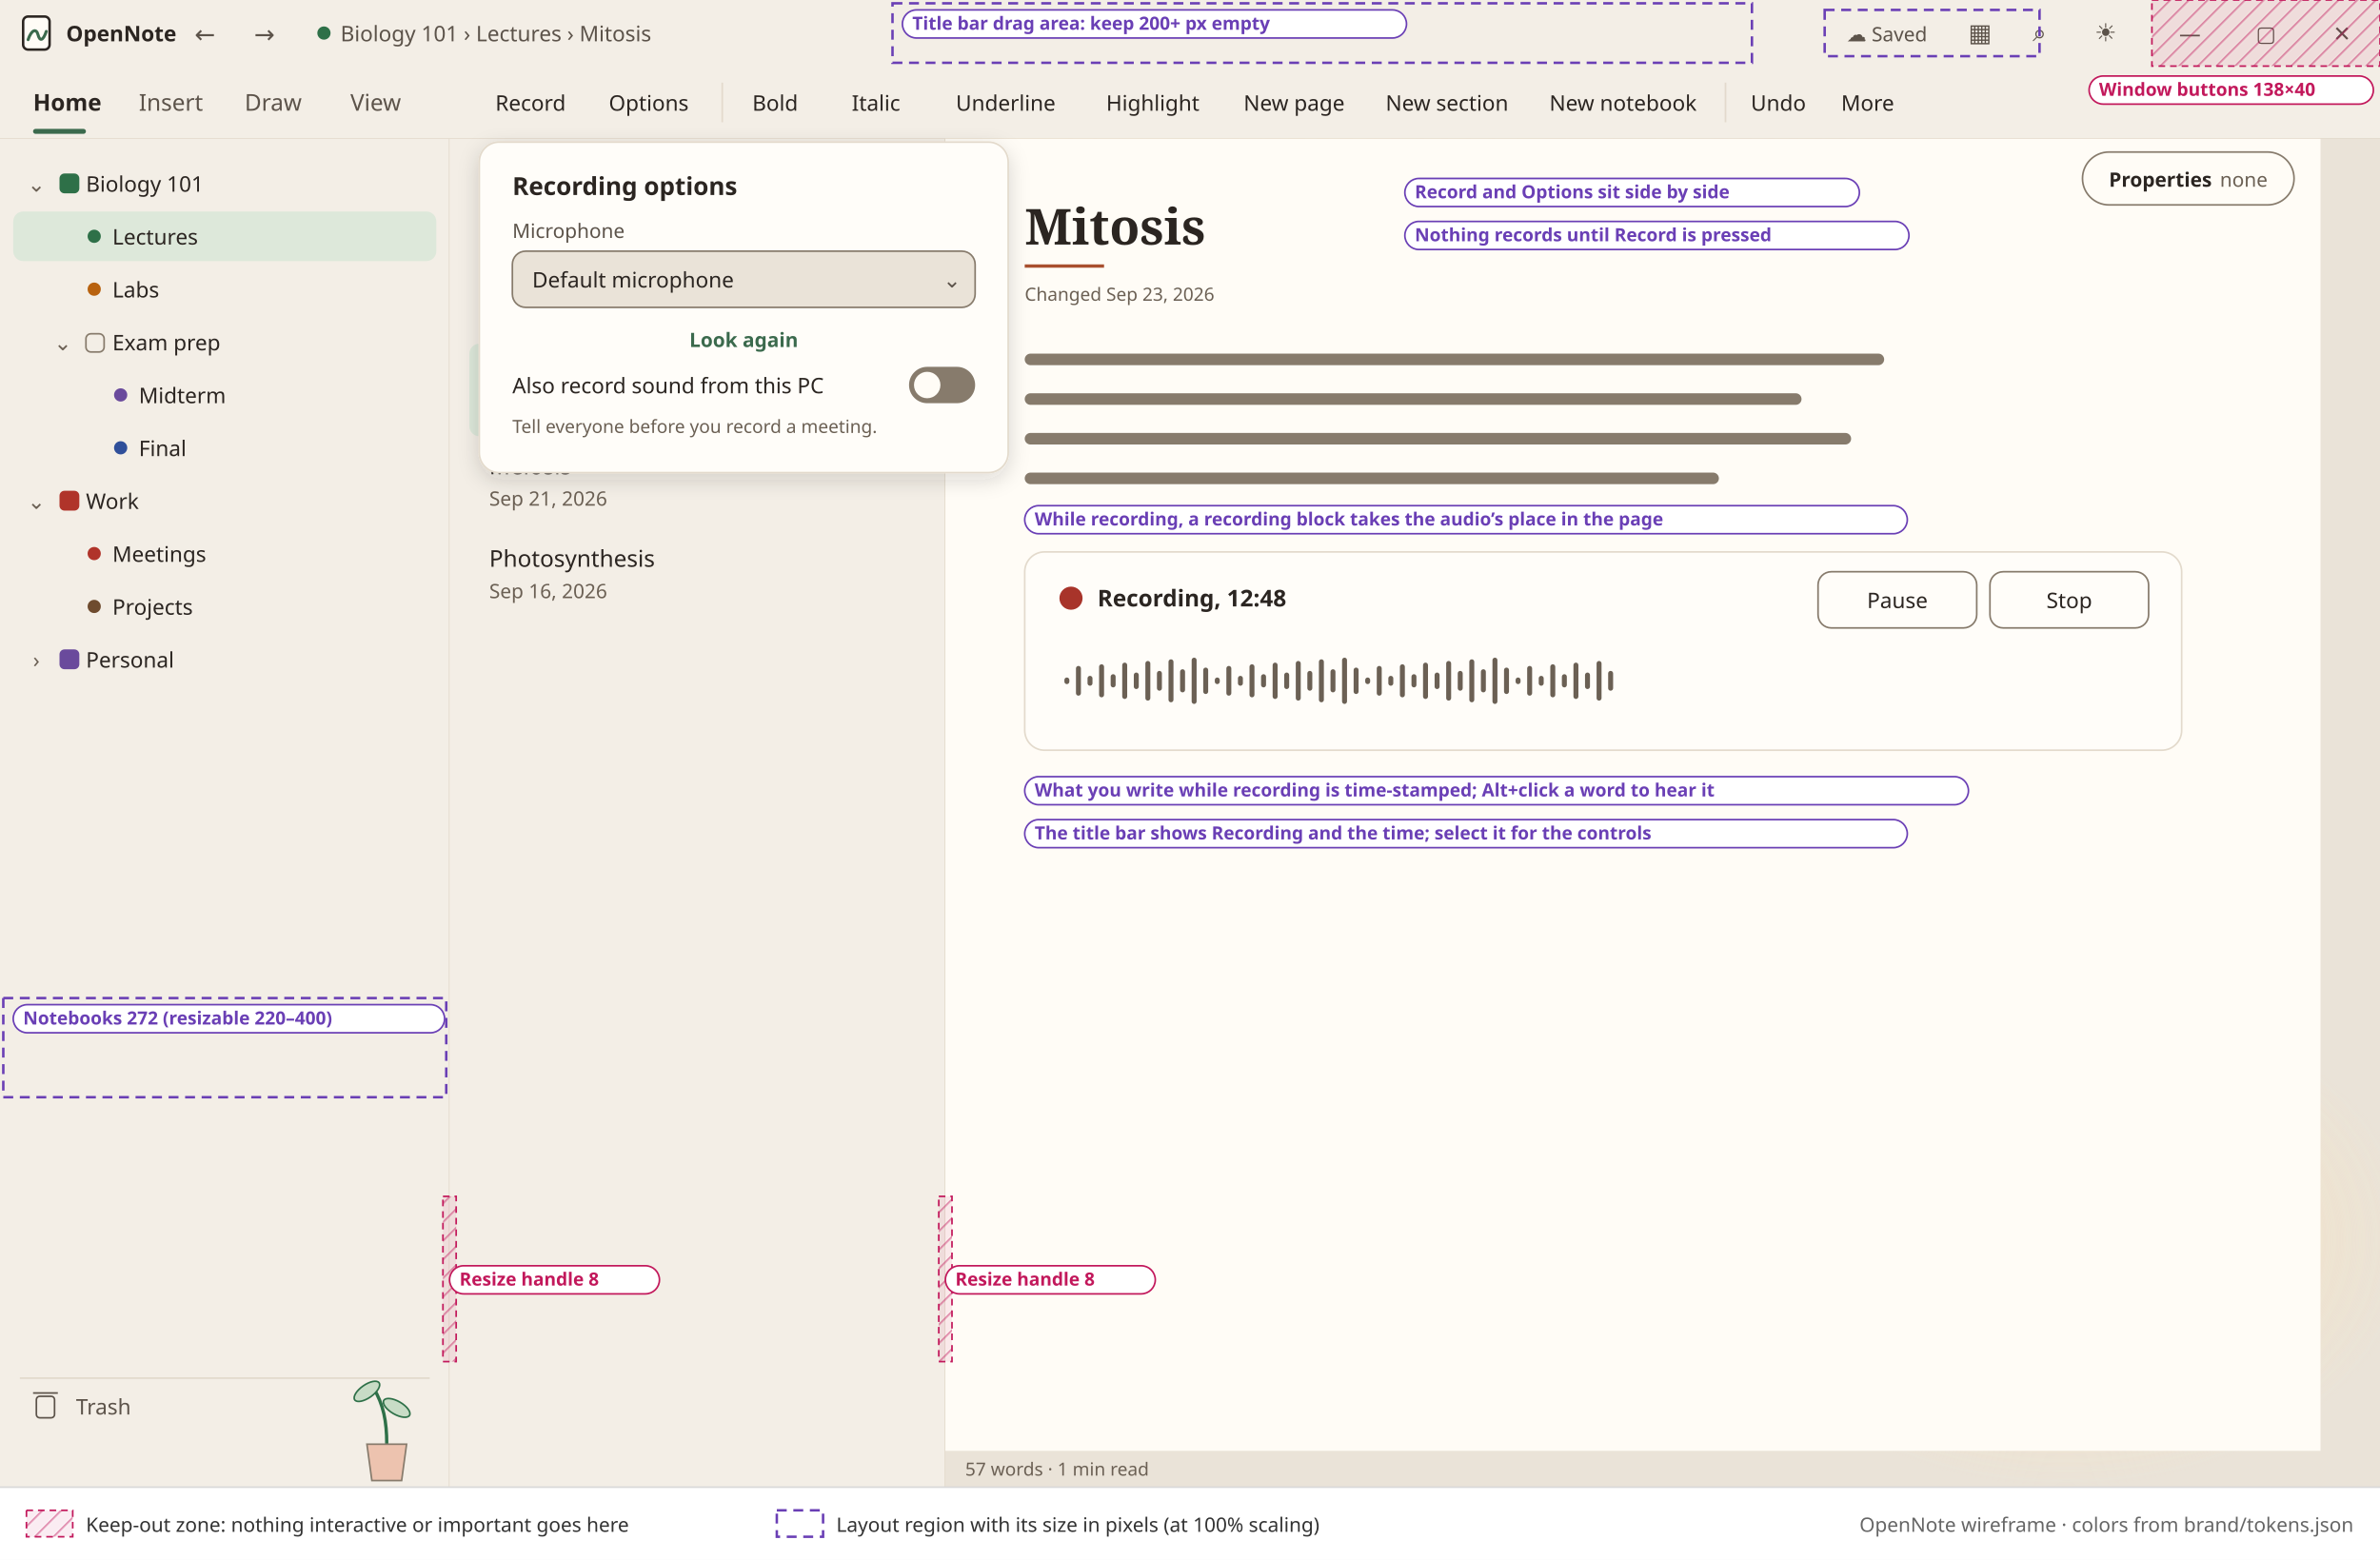
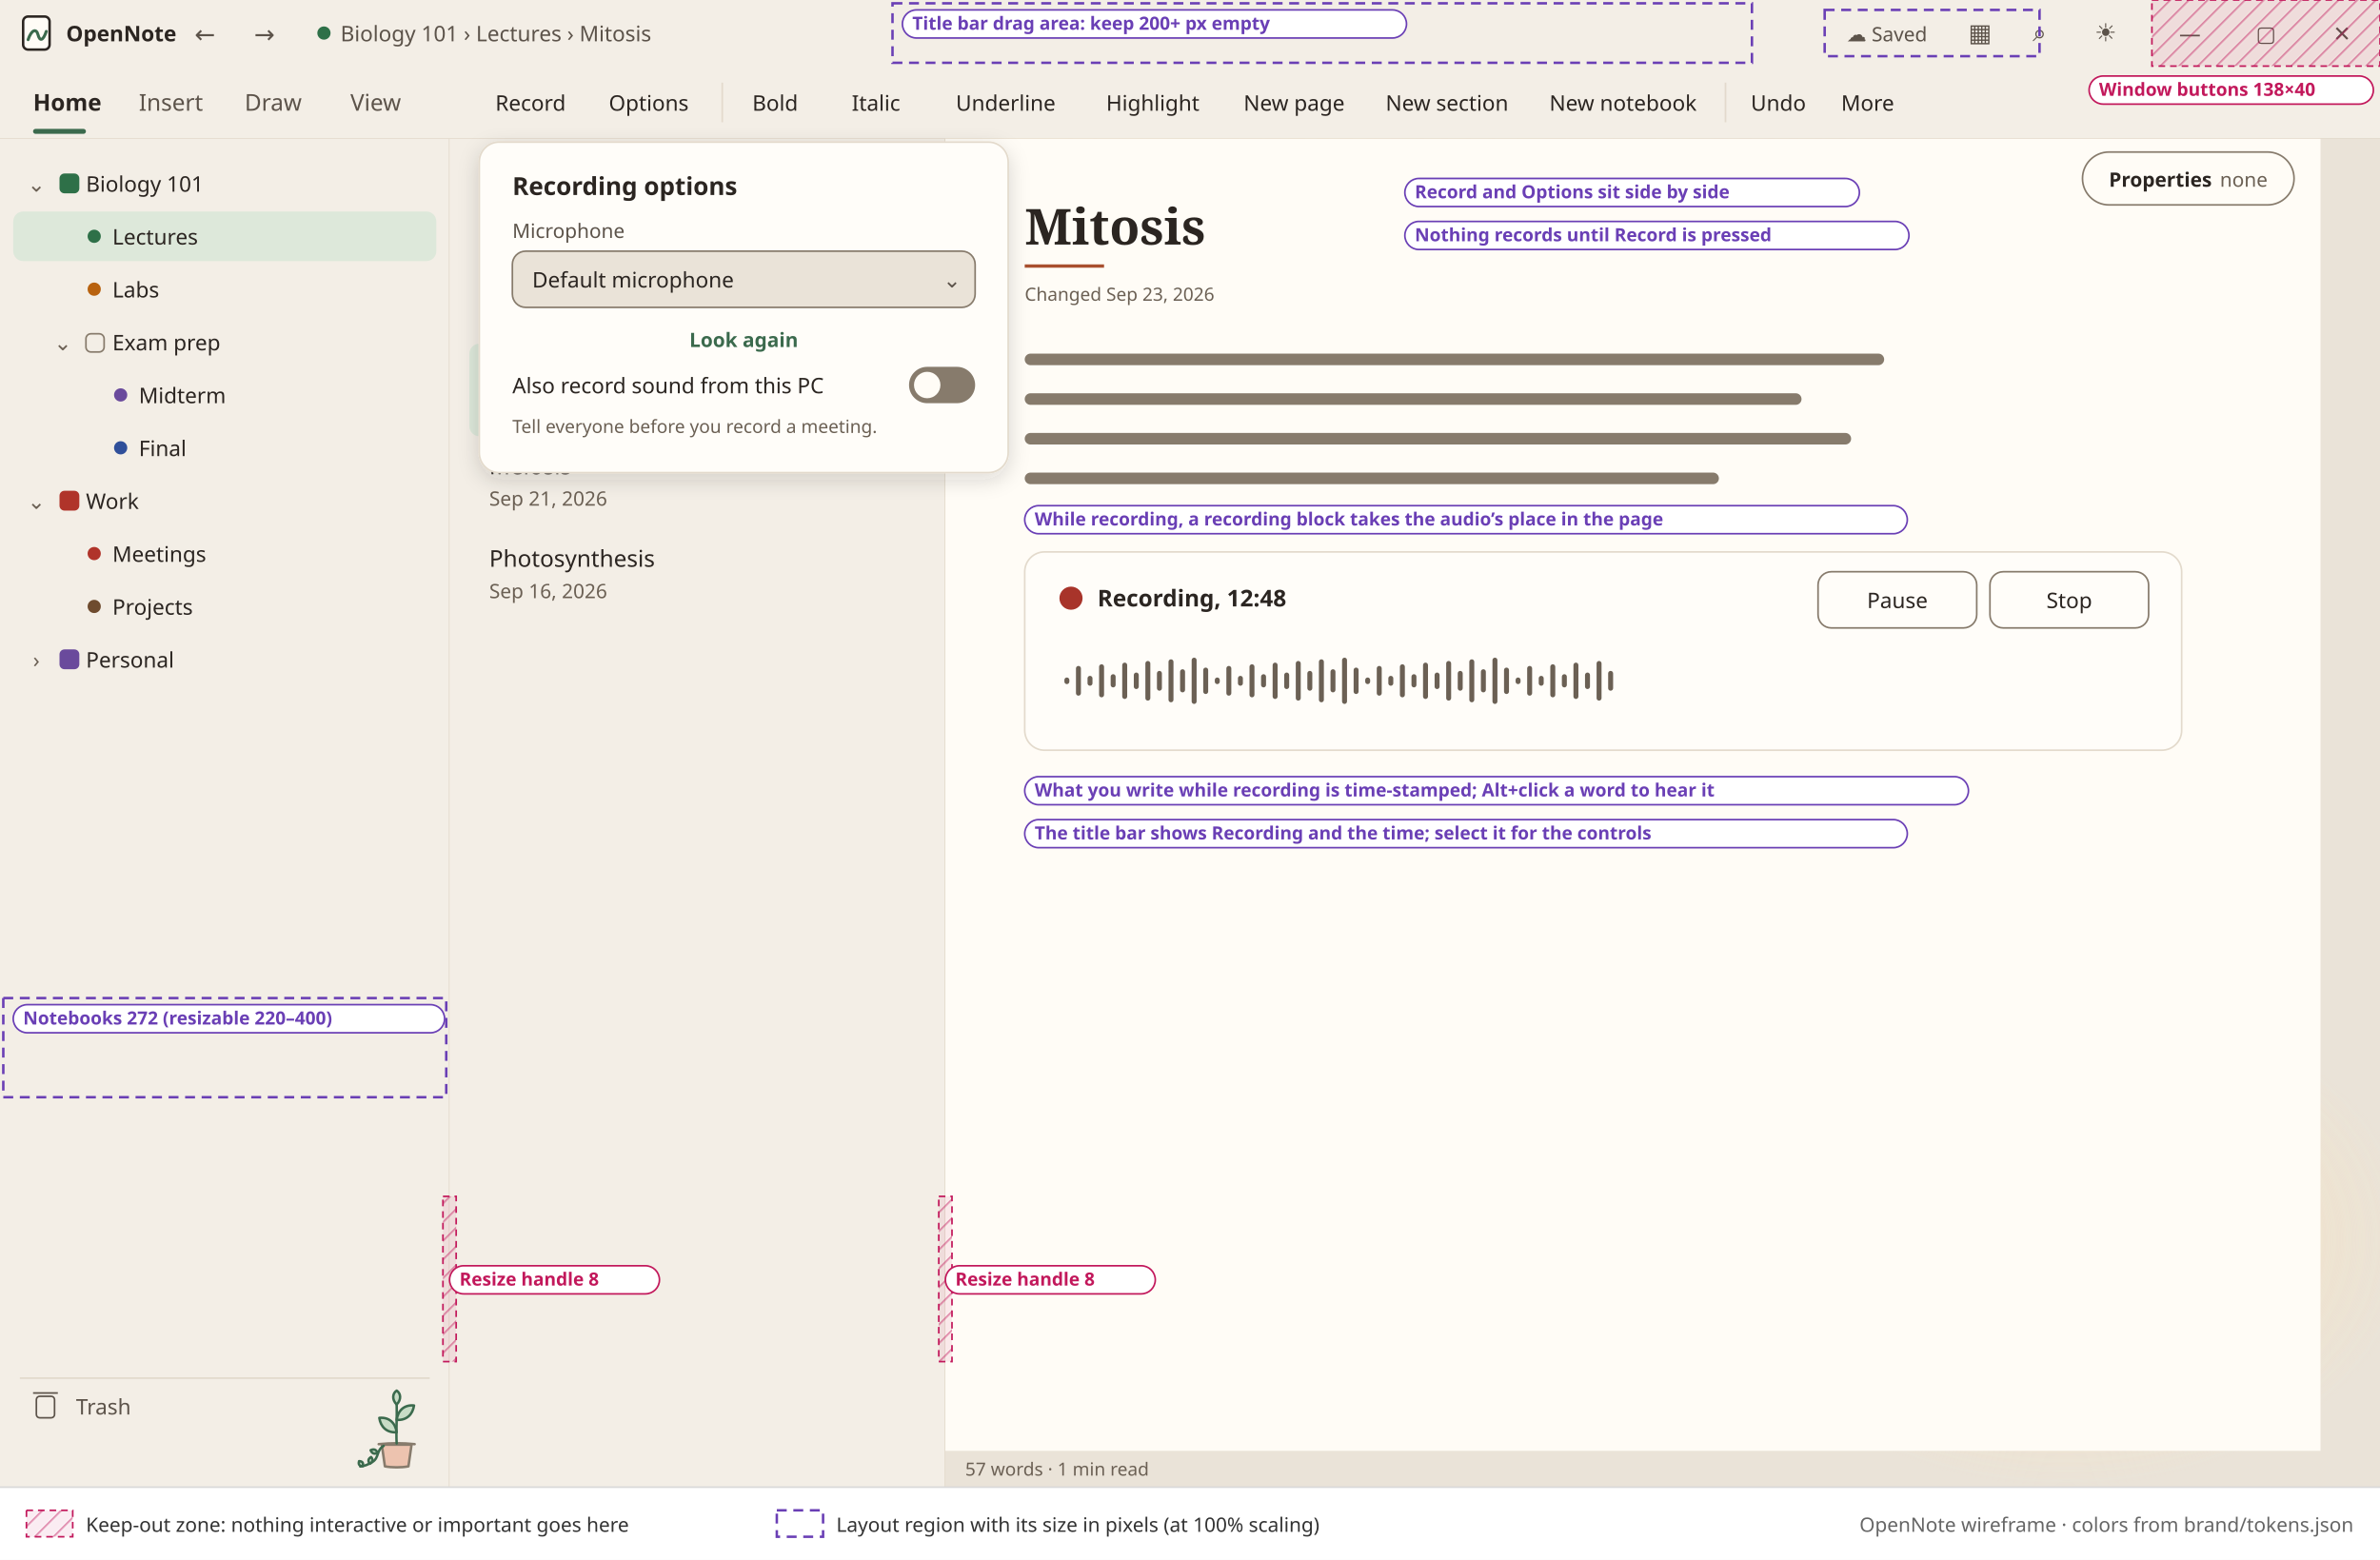
<svg xmlns="http://www.w3.org/2000/svg" viewBox="0 0 1440 944" width="1440" height="944" role="img">
  <defs>
    <pattern id="hatch" width="8" height="8" patternUnits="userSpaceOnUse" patternTransform="rotate(45)">
      <rect width="8" height="8" fill="#C2185B" fill-opacity="0.08" />
      <line x1="0" y1="0" x2="0" y2="8" stroke="#C2185B" stroke-opacity="0.45" stroke-width="2" />
    </pattern>
    <filter id="shadow" x="-10%" y="-10%" width="120%" height="130%">
      <feDropShadow dx="0" dy="4" stdDeviation="6" flood-color="#2B2521" flood-opacity="0.16" />
    </filter>
  </defs>
  <rect x="0" y="0" width="1440" height="900" rx="0" fill="#F3EEE6" />
  <rect x="0" y="0" width="1440" height="40" rx="0" fill="#F3EEE6" />
  <rect x="14" y="10" width="16" height="20" rx="3" fill="#FFFCF6" stroke="#2B2521" stroke-width="1.5" />
  <path d="M17 24c2-6 5-7 6-3s3 4 5-2" fill="none" stroke-linecap="round" stroke-linejoin="round" stroke="#3B6A4D" stroke-width="1.8" />
  <text x="40" y="25" font-size="13" font-weight="600" fill="#2B2521" text-anchor="start" font-family="'Atkinson Hyperlegible Next', 'Segoe UI', system-ui, sans-serif">OpenNote</text>
  <text x="124" y="26" font-size="15" font-weight="400" fill="#5C534A" text-anchor="middle" font-family="'Atkinson Hyperlegible Next', 'Segoe UI', system-ui, sans-serif">←</text>
  <text x="160" y="26" font-size="15" font-weight="400" fill="#5C534A" text-anchor="middle" font-family="'Atkinson Hyperlegible Next', 'Segoe UI', system-ui, sans-serif">→</text>
  <circle cx="196" cy="20" r="4" fill="#2E7048" />
  <text x="206" y="25" font-size="13" font-weight="400" fill="#5C534A" text-anchor="start" font-family="'Atkinson Hyperlegible Next', 'Segoe UI', system-ui, sans-serif">Biology 101 › Lectures › Mitosis</text>
  <text x="1166" y="25" font-size="12" font-weight="400" fill="#5C534A" text-anchor="end" font-family="'Atkinson Hyperlegible Next', 'Segoe UI', system-ui, sans-serif">☁ Saved</text>
  <text x="1198" y="25" font-size="15" font-weight="400" fill="#5C534A" text-anchor="middle" font-family="'Atkinson Hyperlegible Next', 'Segoe UI', system-ui, sans-serif">▦</text>
  <text x="1234" y="25" font-size="15" font-weight="400" fill="#5C534A" text-anchor="middle" font-family="'Atkinson Hyperlegible Next', 'Segoe UI', system-ui, sans-serif">⌕</text>
  <text x="1274" y="25" font-size="15" font-weight="400" fill="#5C534A" text-anchor="middle" font-family="'Atkinson Hyperlegible Next', 'Segoe UI', system-ui, sans-serif">☀</text>
  <text x="1325" y="25" font-size="13" font-weight="400" fill="#5C534A" text-anchor="middle" font-family="'Atkinson Hyperlegible Next', 'Segoe UI', system-ui, sans-serif">—</text>
  <text x="1371" y="25" font-size="13" font-weight="400" fill="#5C534A" text-anchor="middle" font-family="'Atkinson Hyperlegible Next', 'Segoe UI', system-ui, sans-serif">▢</text>
  <text x="1417" y="25" font-size="13" font-weight="400" fill="#5C534A" text-anchor="middle" font-family="'Atkinson Hyperlegible Next', 'Segoe UI', system-ui, sans-serif">✕</text>
  <rect x="0" y="40" width="1440" height="44" rx="0" fill="#F3EEE6" />
  <line x1="0" y1="84" x2="1440" y2="84" stroke="#E3DACC" />
  <text x="20" y="67" font-size="14" font-weight="600" fill="#2B2521" text-anchor="start" font-family="'Atkinson Hyperlegible Next', 'Segoe UI', system-ui, sans-serif">Home</text>
  <rect x="20" y="78" width="32" height="3" rx="1.5" fill="#3B6A4D" />
  <text x="84" y="67" font-size="14" font-weight="400" fill="#5C534A" text-anchor="start" font-family="'Atkinson Hyperlegible Next', 'Segoe UI', system-ui, sans-serif">Insert</text>
  <text x="148" y="67" font-size="14" font-weight="400" fill="#5C534A" text-anchor="start" font-family="'Atkinson Hyperlegible Next', 'Segoe UI', system-ui, sans-serif">Draw</text>
  <text x="212" y="67" font-size="14" font-weight="400" fill="#5C534A" text-anchor="start" font-family="'Atkinson Hyperlegible Next', 'Segoe UI', system-ui, sans-serif">View</text>
  <g data-fit="6" data-center="both">
    <rect x="290" y="48" width="62" height="28" rx="8" fill="none" />
    <text x="321" y="67" font-size="13" font-weight="400" fill="#2B2521" text-anchor="middle" font-family="'Atkinson Hyperlegible Next', 'Segoe UI', system-ui, sans-serif">Record</text>
  </g>
  <g data-fit="6" data-center="both">
    <rect x="358" y="48" width="69" height="28" rx="8" fill="none" />
    <text x="392.5" y="67" font-size="13" font-weight="400" fill="#2B2521" text-anchor="middle" font-family="'Atkinson Hyperlegible Next', 'Segoe UI', system-ui, sans-serif">Options</text>
  </g>
  <line x1="437" y1="50" x2="437" y2="74" stroke="#E3DACC" />
  <g data-fit="6" data-center="both">
    <rect x="445" y="48" width="48" height="28" rx="8" fill="none" />
    <text x="469" y="67" font-size="13" font-weight="400" fill="#2B2521" text-anchor="middle" font-family="'Atkinson Hyperlegible Next', 'Segoe UI', system-ui, sans-serif">Bold</text>
  </g>
  <g data-fit="6" data-center="both">
    <rect x="499" y="48" width="62" height="28" rx="8" fill="none" />
    <text x="530" y="67" font-size="13" font-weight="400" fill="#2B2521" text-anchor="middle" font-family="'Atkinson Hyperlegible Next', 'Segoe UI', system-ui, sans-serif">Italic</text>
  </g>
  <g data-fit="6" data-center="both">
    <rect x="567" y="48" width="83" height="28" rx="8" fill="none" />
    <text x="608.5" y="67" font-size="13" font-weight="400" fill="#2B2521" text-anchor="middle" font-family="'Atkinson Hyperlegible Next', 'Segoe UI', system-ui, sans-serif">Underline</text>
  </g>
  <g data-fit="6" data-center="both">
    <rect x="656" y="48" width="83" height="28" rx="8" fill="none" />
    <text x="697.5" y="67" font-size="13" font-weight="400" fill="#2B2521" text-anchor="middle" font-family="'Atkinson Hyperlegible Next', 'Segoe UI', system-ui, sans-serif">Highlight</text>
  </g>
  <g data-fit="6" data-center="both">
    <rect x="745" y="48" width="76" height="28" rx="8" fill="none" />
    <text x="783" y="67" font-size="13" font-weight="400" fill="#2B2521" text-anchor="middle" font-family="'Atkinson Hyperlegible Next', 'Segoe UI', system-ui, sans-serif">New page</text>
  </g>
  <g data-fit="6" data-center="both">
    <rect x="827" y="48" width="97" height="28" rx="8" fill="none" />
    <text x="875.5" y="67" font-size="13" font-weight="400" fill="#2B2521" text-anchor="middle" font-family="'Atkinson Hyperlegible Next', 'Segoe UI', system-ui, sans-serif">New section</text>
  </g>
  <g data-fit="6" data-center="both">
    <rect x="930" y="48" width="104" height="28" rx="8" fill="none" />
    <text x="982" y="67" font-size="13" font-weight="400" fill="#2B2521" text-anchor="middle" font-family="'Atkinson Hyperlegible Next', 'Segoe UI', system-ui, sans-serif">New notebook</text>
  </g>
  <line x1="1044" y1="50" x2="1044" y2="74" stroke="#E3DACC" />
  <g data-fit="6" data-center="both">
    <rect x="1052" y="48" width="48" height="28" rx="8" fill="none" />
    <text x="1076" y="67" font-size="13" font-weight="400" fill="#2B2521" text-anchor="middle" font-family="'Atkinson Hyperlegible Next', 'Segoe UI', system-ui, sans-serif">Undo</text>
  </g>
  <g data-fit="6" data-center="both">
    <rect x="1106" y="48" width="48" height="28" rx="8" fill="none" />
    <text x="1130" y="67" font-size="13" font-weight="400" fill="#2B2521" text-anchor="middle" font-family="'Atkinson Hyperlegible Next', 'Segoe UI', system-ui, sans-serif">More</text>
  </g>
  <rect x="0" y="84" width="272" height="816" rx="0" fill="#F3EEE6" />
  <line x1="272" y1="84" x2="272" y2="900" stroke="#E3DACC" />
  <text x="22" y="116" font-size="13" font-weight="400" fill="#6B6054" text-anchor="middle" font-family="'Atkinson Hyperlegible Next', 'Segoe UI', system-ui, sans-serif">⌄</text>
  <rect x="36" y="105" width="12" height="12" rx="3" fill="#2E7048" />
  <text x="52" y="116" font-size="13" font-weight="400" fill="#2B2521" text-anchor="start" font-family="'Atkinson Hyperlegible Next', 'Segoe UI', system-ui, sans-serif">Biology 101</text>
  <rect x="8" y="128" width="256" height="30" rx="6" fill="#DDE8DA" />
  <circle cx="57" cy="143" r="4" fill="#2E7048" />
  <text x="68" y="148" font-size="13" font-weight="400" fill="#2B2521" text-anchor="start" font-family="'Atkinson Hyperlegible Next', 'Segoe UI', system-ui, sans-serif">Lectures</text>
  <circle cx="57" cy="175" r="4" fill="#B8620F" />
  <text x="68" y="180" font-size="13" font-weight="400" fill="#2B2521" text-anchor="start" font-family="'Atkinson Hyperlegible Next', 'Segoe UI', system-ui, sans-serif">Labs</text>
  <text x="38" y="212" font-size="13" font-weight="400" fill="#6B6054" text-anchor="middle" font-family="'Atkinson Hyperlegible Next', 'Segoe UI', system-ui, sans-serif">⌄</text>
  <rect x="52" y="202" width="11" height="11" rx="3" fill="none" stroke="#877B6C" stroke-width="1" />
  <text x="68" y="212" font-size="13" font-weight="400" fill="#2B2521" text-anchor="start" font-family="'Atkinson Hyperlegible Next', 'Segoe UI', system-ui, sans-serif">Exam prep</text>
  <circle cx="73" cy="239" r="4" fill="#6A4A9C" />
  <text x="84" y="244" font-size="13" font-weight="400" fill="#2B2521" text-anchor="start" font-family="'Atkinson Hyperlegible Next', 'Segoe UI', system-ui, sans-serif">Midterm</text>
  <circle cx="73" cy="271" r="4" fill="#2F4F9A" />
  <text x="84" y="276" font-size="13" font-weight="400" fill="#2B2521" text-anchor="start" font-family="'Atkinson Hyperlegible Next', 'Segoe UI', system-ui, sans-serif">Final</text>
  <text x="22" y="308" font-size="13" font-weight="400" fill="#6B6054" text-anchor="middle" font-family="'Atkinson Hyperlegible Next', 'Segoe UI', system-ui, sans-serif">⌄</text>
  <rect x="36" y="297" width="12" height="12" rx="3" fill="#B0342A" />
  <text x="52" y="308" font-size="13" font-weight="400" fill="#2B2521" text-anchor="start" font-family="'Atkinson Hyperlegible Next', 'Segoe UI', system-ui, sans-serif">Work</text>
  <circle cx="57" cy="335" r="4" fill="#B0342A" />
  <text x="68" y="340" font-size="13" font-weight="400" fill="#2B2521" text-anchor="start" font-family="'Atkinson Hyperlegible Next', 'Segoe UI', system-ui, sans-serif">Meetings</text>
  <circle cx="57" cy="367" r="4" fill="#6E4B2E" />
  <text x="68" y="372" font-size="13" font-weight="400" fill="#2B2521" text-anchor="start" font-family="'Atkinson Hyperlegible Next', 'Segoe UI', system-ui, sans-serif">Projects</text>
  <text x="22" y="404" font-size="13" font-weight="400" fill="#6B6054" text-anchor="middle" font-family="'Atkinson Hyperlegible Next', 'Segoe UI', system-ui, sans-serif">›</text>
  <rect x="36" y="393" width="12" height="12" rx="3" fill="#6A4A9C" />
  <text x="52" y="404" font-size="13" font-weight="400" fill="#2B2521" text-anchor="start" font-family="'Atkinson Hyperlegible Next', 'Segoe UI', system-ui, sans-serif">Personal</text>
  <line x1="12" y1="834" x2="260" y2="834" stroke="#E3DACC" />
  <rect x="22" y="845" width="11" height="13" rx="2" fill="none" stroke="#5C534A" stroke-width="1" />
  <line x1="20" y1="843" x2="35" y2="843" stroke="#5C534A" />
  <text x="46" y="856" font-size="13" font-weight="400" fill="#5C534A" text-anchor="start" font-family="'Atkinson Hyperlegible Next', 'Segoe UI', system-ui, sans-serif">Trash</text>
-   <path d="M234 874c0-14-2-24-8-34" fill="none" stroke-linecap="round" stroke-linejoin="round" stroke="#2E7048" stroke-width="2" />
-   <ellipse cx="222" cy="842" rx="9" ry="4" transform="rotate(-35 222 842)" fill="#C8DCC6" stroke="#2E7048" />
-   <ellipse cx="240" cy="852" rx="9" ry="4" transform="rotate(30 240 852)" fill="#C8DCC6" stroke="#2E7048" />
-   <path d="M222 874h24l-3 22h-18z" fill="#EDC3AF" stroke="#877B6C" />
+   <g data-part="plant-pot" fill="none" stroke="#877B6C" stroke-linecap="round" stroke-linejoin="round">
+     <g data-part="plant" transform="translate(216 840.5063) scale(0.75)" stroke-width="2">
+       <path d="M20 45H44L41.5 62.5C36 63.6 28 63.6 22.5 62.5Z" fill="#EDC3AF" data-part="pot" />
+       <path d="M17.5 44.6C28 43.6 37 43.6 46.5 44.6" />
+       <path d="M32 44C31.4 34 32.4 23 32 12" stroke="#3B6A4D" />
+       <path d="M21.5 46C15.5 49.5 18 55.6 12.4 59 9 61 6 62.4 2.6 62.6" stroke="#3B6A4D" />
+       <path d="M32 35C24 35.6 19 30.6 18 23.4 26 22.6 31 27.6 32 35Z" fill="#C8DCC6" stroke="#3B6A4D" />
+       <path d="M32 25C40 25.6 45 20.6 46 13.4 38 12.6 33 17.6 32 25Z" fill="#C8DCC6" stroke="#3B6A4D" />
+       <path d="M32 12.6C28 8.6 28.6 3.6 32 1.4 35.4 3.6 36 8.6 32 12.6Z" fill="#C8DCC6" stroke="#3B6A4D" />
+       <path d="M16.6 51.6Q14.9 47.6 11 49.5Q12.7 53.6 16.6 51.6Z" fill="#C8DCC6" stroke="#3B6A4D" />
+       <path d="M10.4 60.4Q14 58.2 11.4 55Q7.7 57.1 10.4 60.4Z" fill="#C8DCC6" stroke="#3B6A4D" />
+       <path d="M4.6 62.4Q5.8 58.5 1.7 58.3Q0.5 62.2 4.6 62.4Z" fill="#C8DCC6" stroke="#3B6A4D" />
+     </g>
+   </g>
  <rect x="272" y="84" width="300" height="816" rx="0" fill="#F3EEE6" />
  <line x1="572" y1="84" x2="572" y2="900" stroke="#E3DACC" />
  <text x="296" y="119" font-size="14" font-weight="500" fill="#2B2521" text-anchor="start" font-family="'Atkinson Hyperlegible Next', 'Segoe UI', system-ui, sans-serif">Cell structure</text>
  <text x="296" y="138" font-size="12" font-weight="400" fill="#6B6054" text-anchor="start" font-family="'Atkinson Hyperlegible Next', 'Segoe UI', system-ui, sans-serif">Sep 28, 2026</text>
  <text x="312" y="175" font-size="14" font-weight="500" fill="#2B2521" text-anchor="start" font-family="'Atkinson Hyperlegible Next', 'Segoe UI', system-ui, sans-serif">Membranes</text>
  <text x="312" y="194" font-size="12" font-weight="400" fill="#6B6054" text-anchor="start" font-family="'Atkinson Hyperlegible Next', 'Segoe UI', system-ui, sans-serif">Sep 28, 2026</text>
  <rect x="284" y="208" width="276" height="56" rx="6" fill="#DDE8DA" />
  <text x="296" y="231" font-size="14" font-weight="500" fill="#2B2521" text-anchor="start" font-family="'Atkinson Hyperlegible Next', 'Segoe UI', system-ui, sans-serif">Mitosis</text>
  <text x="296" y="250" font-size="12" font-weight="400" fill="#6B6054" text-anchor="start" font-family="'Atkinson Hyperlegible Next', 'Segoe UI', system-ui, sans-serif">Sep 23, 2026</text>
  <text x="296" y="287" font-size="14" font-weight="500" fill="#2B2521" text-anchor="start" font-family="'Atkinson Hyperlegible Next', 'Segoe UI', system-ui, sans-serif">Meiosis</text>
  <text x="296" y="306" font-size="12" font-weight="400" fill="#6B6054" text-anchor="start" font-family="'Atkinson Hyperlegible Next', 'Segoe UI', system-ui, sans-serif">Sep 21, 2026</text>
  <text x="296" y="343" font-size="14" font-weight="500" fill="#2B2521" text-anchor="start" font-family="'Atkinson Hyperlegible Next', 'Segoe UI', system-ui, sans-serif">Photosynthesis</text>
  <text x="296" y="362" font-size="12" font-weight="400" fill="#6B6054" text-anchor="start" font-family="'Atkinson Hyperlegible Next', 'Segoe UI', system-ui, sans-serif">Sep 16, 2026</text>
  <defs>
    <radialGradient id="ambient21" cx="0" cy="0" r="1" gradientUnits="userSpaceOnUse" gradientTransform="translate(572 84) scale(608 653)">
      <stop offset="0" stop-color="#FFF0D4" />
      <stop offset="1" stop-color="#FFF0D4" stop-opacity="0" />
    </radialGradient>
    <radialGradient id="ambient21p">
      <stop offset="0" stop-color="#FCE4B8" />
      <stop offset="1" stop-color="#FCE4B8" stop-opacity="0" />
    </radialGradient>
  </defs>
  <rect x="572" y="84" width="868" height="816" rx="0" fill="#EAE3D8" />
  <rect x="572" y="84" width="868" height="816" fill="url(#ambient21)" />
  <ellipse cx="1250" cy="750" rx="210" ry="150" fill="url(#ambient21p)" opacity="0.9" />
  <rect x="572" y="84" width="832" height="794" rx="0" fill="#FFFCF6" />
  <text x="584" y="893" font-size="11" font-weight="400" fill="#6B6054" text-anchor="start" font-family="'Atkinson Hyperlegible Next', 'Segoe UI', system-ui, sans-serif">57 words · 1 min read</text>
  <rect x="1260" y="92" width="128" height="32" rx="16" fill="#FFFCF6" stroke="#877B6C" stroke-width="1" />
  <text x="1276" y="113" font-size="12" font-weight="600" fill="#2B2521" text-anchor="start" font-family="'Atkinson Hyperlegible Next', 'Segoe UI', system-ui, sans-serif">Properties</text>
  <text x="1372" y="113" font-size="12" font-weight="400" fill="#6B6054" text-anchor="end" font-family="'Atkinson Hyperlegible Next', 'Segoe UI', system-ui, sans-serif">none</text>
  <text x="620" y="148" font-size="30" font-weight="700" fill="#2B2521" text-anchor="start" font-family="Literata, Cambria, Georgia, serif">Mitosis</text>
  <rect x="620" y="160" width="48" height="2" rx="0" fill="#A9502F" />
  <text x="620" y="182" font-size="11" font-weight="400" fill="#6B6054" text-anchor="start" font-family="'Atkinson Hyperlegible Next', 'Segoe UI', system-ui, sans-serif">Changed Sep 23, 2026</text>
  <rect x="620" y="214" width="520" height="7" rx="3.5" fill="#877B6C" />
  <rect x="620" y="238" width="470" height="7" rx="3.5" fill="#877B6C" />
  <rect x="620" y="262" width="500" height="7" rx="3.5" fill="#877B6C" />
  <rect x="620" y="286" width="420" height="7" rx="3.5" fill="#877B6C" />
  <rect x="290" y="86" width="320" height="200" rx="12" fill="#FFFDF9" stroke="#E3DACC" stroke-width="1" filter="url(#shadow)" />
  <text x="310" y="118" font-size="15" font-weight="600" fill="#2B2521" text-anchor="start" font-family="'Atkinson Hyperlegible Next', 'Segoe UI', system-ui, sans-serif">Recording options</text>
  <text x="310" y="144" font-size="12" font-weight="400" fill="#5C534A" text-anchor="start" font-family="'Atkinson Hyperlegible Next', 'Segoe UI', system-ui, sans-serif">Microphone</text>
  <rect x="310" y="152" width="280" height="34" rx="8" fill="#EAE3D8" stroke="#877B6C" stroke-width="1" />
  <text x="322" y="174" font-size="13" font-weight="400" fill="#2B2521" text-anchor="start" font-family="'Atkinson Hyperlegible Next', 'Segoe UI', system-ui, sans-serif">Default microphone</text>
  <text x="576" y="174" font-size="13" font-weight="400" fill="#5C534A" text-anchor="middle" font-family="'Atkinson Hyperlegible Next', 'Segoe UI', system-ui, sans-serif">⌄</text>
  <text x="450" y="210" font-size="12" font-weight="600" fill="#3B6A4D" text-anchor="middle" font-family="'Atkinson Hyperlegible Next', 'Segoe UI', system-ui, sans-serif">Look again</text>
  <text x="310" y="238" font-size="13" font-weight="400" fill="#2B2521" text-anchor="start" font-family="'Atkinson Hyperlegible Next', 'Segoe UI', system-ui, sans-serif">Also record sound from this PC</text>
  <rect x="550" y="222" width="40" height="22" rx="11" fill="#877B6C" />
  <circle cx="561" cy="233" r="8" fill="#FFFCF6" />
  <text x="310" y="262" font-size="11" font-weight="400" fill="#6B6054" text-anchor="start" font-family="'Atkinson Hyperlegible Next', 'Segoe UI', system-ui, sans-serif">Tell everyone before you record a meeting.</text>
  <rect x="620" y="334" width="700" height="120" rx="12" fill="#FFFDF9" stroke="#E3DACC" stroke-width="1" />
  <circle cx="648" cy="362" r="7" fill="#A8342A" />
  <text x="664" y="367" font-size="14" font-weight="600" fill="#2B2521" text-anchor="start" font-family="'Atkinson Hyperlegible Next', 'Segoe UI', system-ui, sans-serif">Recording, 12:48</text>
  <g data-fit="6" data-center="both">
    <rect x="1100" y="346" width="96" height="34" rx="8" fill="none" stroke="#877B6C" stroke-width="1" />
    <text x="1148" y="368" font-size="13" font-weight="400" fill="#2B2521" text-anchor="middle" font-family="'Atkinson Hyperlegible Next', 'Segoe UI', system-ui, sans-serif">Pause</text>
  </g>
  <g data-fit="6" data-center="both">
    <rect x="1204" y="346" width="96" height="34" rx="8" fill="none" stroke="#877B6C" stroke-width="1" />
    <text x="1252" y="368" font-size="13" font-weight="400" fill="#2B2521" text-anchor="middle" font-family="'Atkinson Hyperlegible Next', 'Segoe UI', system-ui, sans-serif">Stop</text>
  </g>
  <rect x="644" y="410" width="3" height="4" rx="1.5" fill="#6B6054" />
  <rect x="651" y="403" width="3" height="18" rx="1.5" fill="#6B6054" />
  <rect x="658" y="409" width="3" height="6" rx="1.5" fill="#6B6054" />
  <rect x="665" y="402" width="3" height="20" rx="1.5" fill="#6B6054" />
  <rect x="672" y="408" width="3" height="8" rx="1.5" fill="#6B6054" />
  <rect x="679" y="401" width="3" height="22" rx="1.5" fill="#6B6054" />
  <rect x="686" y="407" width="3" height="10" rx="1.5" fill="#6B6054" />
  <rect x="693" y="400" width="3" height="24" rx="1.5" fill="#6B6054" />
  <rect x="700" y="406" width="3" height="12" rx="1.5" fill="#6B6054" />
  <rect x="707" y="399" width="3" height="26" rx="1.5" fill="#6B6054" />
  <rect x="714" y="405" width="3" height="14" rx="1.5" fill="#6B6054" />
  <rect x="721" y="398" width="3" height="28" rx="1.5" fill="#6B6054" />
  <rect x="728" y="404" width="3" height="16" rx="1.5" fill="#6B6054" />
  <rect x="735" y="410" width="3" height="4" rx="1.5" fill="#6B6054" />
  <rect x="742" y="403" width="3" height="18" rx="1.5" fill="#6B6054" />
  <rect x="749" y="409" width="3" height="6" rx="1.5" fill="#6B6054" />
  <rect x="756" y="402" width="3" height="20" rx="1.5" fill="#6B6054" />
  <rect x="763" y="408" width="3" height="8" rx="1.5" fill="#6B6054" />
  <rect x="770" y="401" width="3" height="22" rx="1.5" fill="#6B6054" />
  <rect x="777" y="407" width="3" height="10" rx="1.5" fill="#6B6054" />
  <rect x="784" y="400" width="3" height="24" rx="1.5" fill="#6B6054" />
  <rect x="791" y="406" width="3" height="12" rx="1.5" fill="#6B6054" />
  <rect x="798" y="399" width="3" height="26" rx="1.5" fill="#6B6054" />
  <rect x="805" y="405" width="3" height="14" rx="1.5" fill="#6B6054" />
  <rect x="812" y="398" width="3" height="28" rx="1.5" fill="#6B6054" />
  <rect x="819" y="404" width="3" height="16" rx="1.5" fill="#6B6054" />
  <rect x="826" y="410" width="3" height="4" rx="1.5" fill="#6B6054" />
  <rect x="833" y="403" width="3" height="18" rx="1.5" fill="#6B6054" />
  <rect x="840" y="409" width="3" height="6" rx="1.5" fill="#6B6054" />
  <rect x="847" y="402" width="3" height="20" rx="1.5" fill="#6B6054" />
  <rect x="854" y="408" width="3" height="8" rx="1.5" fill="#6B6054" />
  <rect x="861" y="401" width="3" height="22" rx="1.5" fill="#6B6054" />
  <rect x="868" y="407" width="3" height="10" rx="1.5" fill="#6B6054" />
  <rect x="875" y="400" width="3" height="24" rx="1.5" fill="#6B6054" />
  <rect x="882" y="406" width="3" height="12" rx="1.5" fill="#6B6054" />
  <rect x="889" y="399" width="3" height="26" rx="1.5" fill="#6B6054" />
  <rect x="896" y="405" width="3" height="14" rx="1.5" fill="#6B6054" />
  <rect x="903" y="398" width="3" height="28" rx="1.5" fill="#6B6054" />
  <rect x="910" y="404" width="3" height="16" rx="1.5" fill="#6B6054" />
  <rect x="917" y="410" width="3" height="4" rx="1.5" fill="#6B6054" />
  <rect x="924" y="403" width="3" height="18" rx="1.5" fill="#6B6054" />
  <rect x="931" y="409" width="3" height="6" rx="1.5" fill="#6B6054" />
  <rect x="938" y="402" width="3" height="20" rx="1.5" fill="#6B6054" />
  <rect x="945" y="408" width="3" height="8" rx="1.5" fill="#6B6054" />
  <rect x="952" y="401" width="3" height="22" rx="1.5" fill="#6B6054" />
  <rect x="959" y="407" width="3" height="10" rx="1.5" fill="#6B6054" />
  <rect x="966" y="400" width="3" height="24" rx="1.5" fill="#6B6054" />
  <rect x="973" y="406" width="3" height="12" rx="1.5" fill="#6B6054" />
  <g pointer-events="none">
    <rect x="1302" y="0" width="138" height="40" rx="0" fill="url(#hatch)" stroke="#C2185B" stroke-width="1" stroke-dasharray="4 3" />
  </g>
  <g data-fit="4" pointer-events="none">
    <rect x="1264" y="46" width="172" height="17" rx="8.5" fill="#FFFFFF" stroke="#C2185B" stroke-width="1" />
    <text x="1270" y="58" font-size="11" font-weight="600" fill="#C2185B" text-anchor="start" font-family="'Atkinson Hyperlegible Next', 'Segoe UI', system-ui, sans-serif">Window buttons 138×40</text>
  </g>
  <g pointer-events="none">
    <rect x="540" y="2" width="520" height="36" rx="0" fill="none" stroke="#6A3FB5" stroke-width="1.5" stroke-dasharray="6 4" />
  </g>
  <g data-fit="4" pointer-events="none">
    <rect x="546" y="6" width="305" height="17" rx="8.5" fill="#FFFFFF" stroke="#6A3FB5" stroke-width="1" />
    <text x="552" y="18" font-size="11" font-weight="600" fill="#6A3FB5" text-anchor="start" font-family="'Atkinson Hyperlegible Next', 'Segoe UI', system-ui, sans-serif">Title bar drag area: keep 200+ px empty</text>
  </g>
  <g pointer-events="none">
    <rect x="2" y="604" width="268" height="60" rx="0" fill="none" stroke="#6A3FB5" stroke-width="1.5" stroke-dasharray="6 4" />
  </g>
  <g data-fit="4" pointer-events="none">
    <rect x="8" y="608" width="261" height="17" rx="8.5" fill="#FFFFFF" stroke="#6A3FB5" stroke-width="1" />
    <text x="14" y="620" font-size="11" font-weight="600" fill="#6A3FB5" text-anchor="start" font-family="'Atkinson Hyperlegible Next', 'Segoe UI', system-ui, sans-serif">Notebooks 272 (resizable 220–400)</text>
  </g>
  <g pointer-events="none">
    <rect x="268" y="724" width="8" height="100" rx="0" fill="url(#hatch)" stroke="#C2185B" stroke-width="1" stroke-dasharray="4 3" />
  </g>
  <g data-fit="4" pointer-events="none">
    <rect x="272" y="766" width="127" height="17" rx="8.5" fill="#FFFFFF" stroke="#C2185B" stroke-width="1" />
    <text x="278" y="778" font-size="11" font-weight="600" fill="#C2185B" text-anchor="start" font-family="'Atkinson Hyperlegible Next', 'Segoe UI', system-ui, sans-serif">Resize handle 8</text>
  </g>
  <g pointer-events="none">
    <rect x="568" y="724" width="8" height="100" rx="0" fill="url(#hatch)" stroke="#C2185B" stroke-width="1" stroke-dasharray="4 3" />
  </g>
  <g data-fit="4" pointer-events="none">
    <rect x="572" y="766" width="127" height="17" rx="8.5" fill="#FFFFFF" stroke="#C2185B" stroke-width="1" />
    <text x="578" y="778" font-size="11" font-weight="600" fill="#C2185B" text-anchor="start" font-family="'Atkinson Hyperlegible Next', 'Segoe UI', system-ui, sans-serif">Resize handle 8</text>
  </g>
  <g data-fit="4" pointer-events="none">
    <rect x="850" y="108" width="275" height="17" rx="8.5" fill="#FFFFFF" stroke="#6A3FB5" stroke-width="1" />
    <text x="856" y="120" font-size="11" font-weight="600" fill="#6A3FB5" text-anchor="start" font-family="'Atkinson Hyperlegible Next', 'Segoe UI', system-ui, sans-serif">Record and Options sit side by side</text>
  </g>
  <g data-fit="4" pointer-events="none">
    <rect x="850" y="134" width="305" height="17" rx="8.5" fill="#FFFFFF" stroke="#6A3FB5" stroke-width="1" />
    <text x="856" y="146" font-size="11" font-weight="600" fill="#6A3FB5" text-anchor="start" font-family="'Atkinson Hyperlegible Next', 'Segoe UI', system-ui, sans-serif">Nothing records until Record is pressed</text>
  </g>
  <g data-fit="4" pointer-events="none">
    <rect x="620" y="306" width="534" height="17" rx="8.5" fill="#FFFFFF" stroke="#6A3FB5" stroke-width="1" />
    <text x="626" y="318" font-size="11" font-weight="600" fill="#6A3FB5" text-anchor="start" font-family="'Atkinson Hyperlegible Next', 'Segoe UI', system-ui, sans-serif">While recording, a recording block takes the audio’s place in the page</text>
  </g>
  <g data-fit="4" pointer-events="none">
    <rect x="620" y="470" width="571" height="17" rx="8.5" fill="#FFFFFF" stroke="#6A3FB5" stroke-width="1" />
    <text x="626" y="482" font-size="11" font-weight="600" fill="#6A3FB5" text-anchor="start" font-family="'Atkinson Hyperlegible Next', 'Segoe UI', system-ui, sans-serif">What you write while recording is time-stamped; Alt+click a word to hear it</text>
  </g>
  <g data-fit="4" pointer-events="none">
    <rect x="620" y="496" width="534" height="17" rx="8.5" fill="#FFFFFF" stroke="#6A3FB5" stroke-width="1" />
    <text x="626" y="508" font-size="11" font-weight="600" fill="#6A3FB5" text-anchor="start" font-family="'Atkinson Hyperlegible Next', 'Segoe UI', system-ui, sans-serif">The title bar shows Recording and the time; select it for the controls</text>
  </g>
  <g pointer-events="none">
    <rect x="1104" y="6" width="130" height="28" rx="0" fill="none" stroke="#6A3FB5" stroke-width="1.5" stroke-dasharray="6 4" />
  </g>
  <rect x="0" y="900" width="1440" height="44" rx="0" fill="#FFFFFF" />
  <line x1="0" y1="900" x2="1440" y2="900" stroke="#D9D9D9" />
  <rect x="16" y="914" width="28" height="16" rx="0" fill="url(#hatch)" stroke="#C2185B" stroke-width="1" stroke-dasharray="4 3" />
  <text x="52" y="927" font-size="12" font-weight="400" fill="#333" text-anchor="start" font-family="'Atkinson Hyperlegible Next', 'Segoe UI', system-ui, sans-serif">Keep-out zone: nothing interactive or important goes here</text>
  <rect x="470" y="914" width="28" height="16" rx="0" fill="none" stroke="#6A3FB5" stroke-width="1.5" stroke-dasharray="6 4" />
  <text x="506" y="927" font-size="12" font-weight="400" fill="#333" text-anchor="start" font-family="'Atkinson Hyperlegible Next', 'Segoe UI', system-ui, sans-serif">Layout region with its size in pixels (at 100% scaling)</text>
  <text x="1424" y="927" font-size="12" font-weight="400" fill="#666" text-anchor="end" font-family="'Atkinson Hyperlegible Next', 'Segoe UI', system-ui, sans-serif">OpenNote wireframe · colors from brand/tokens.json</text>
</svg>
